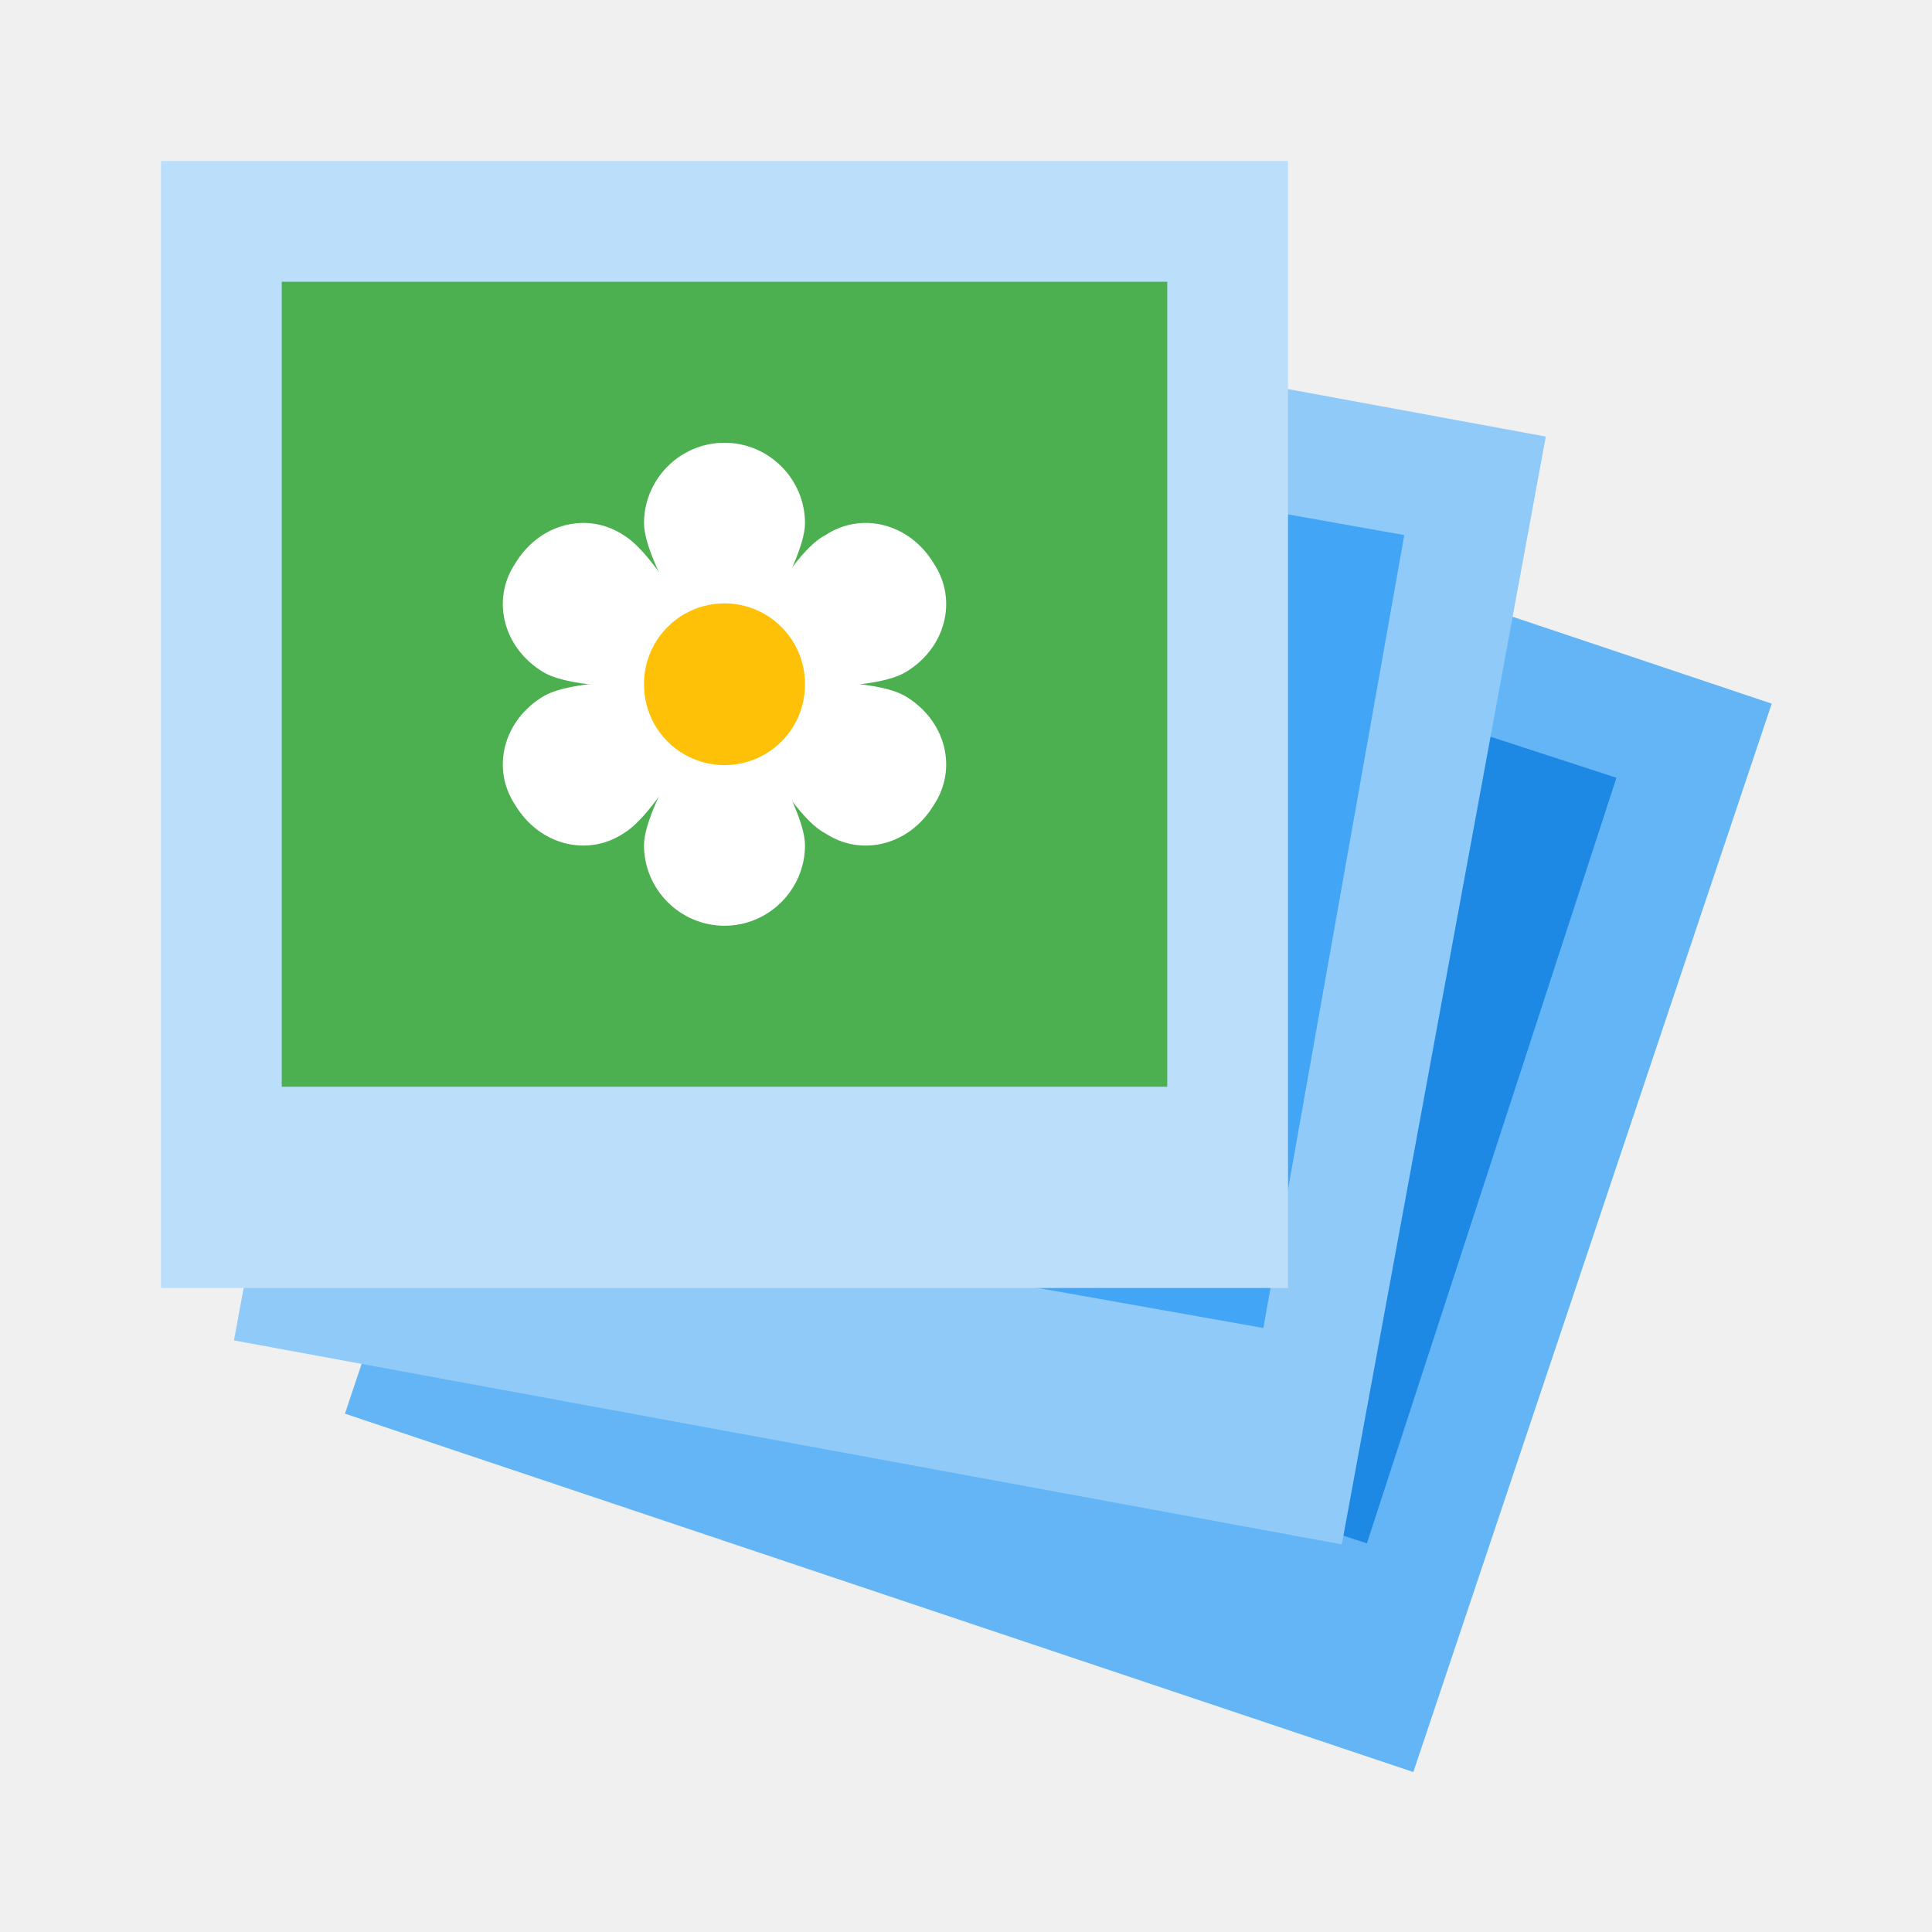
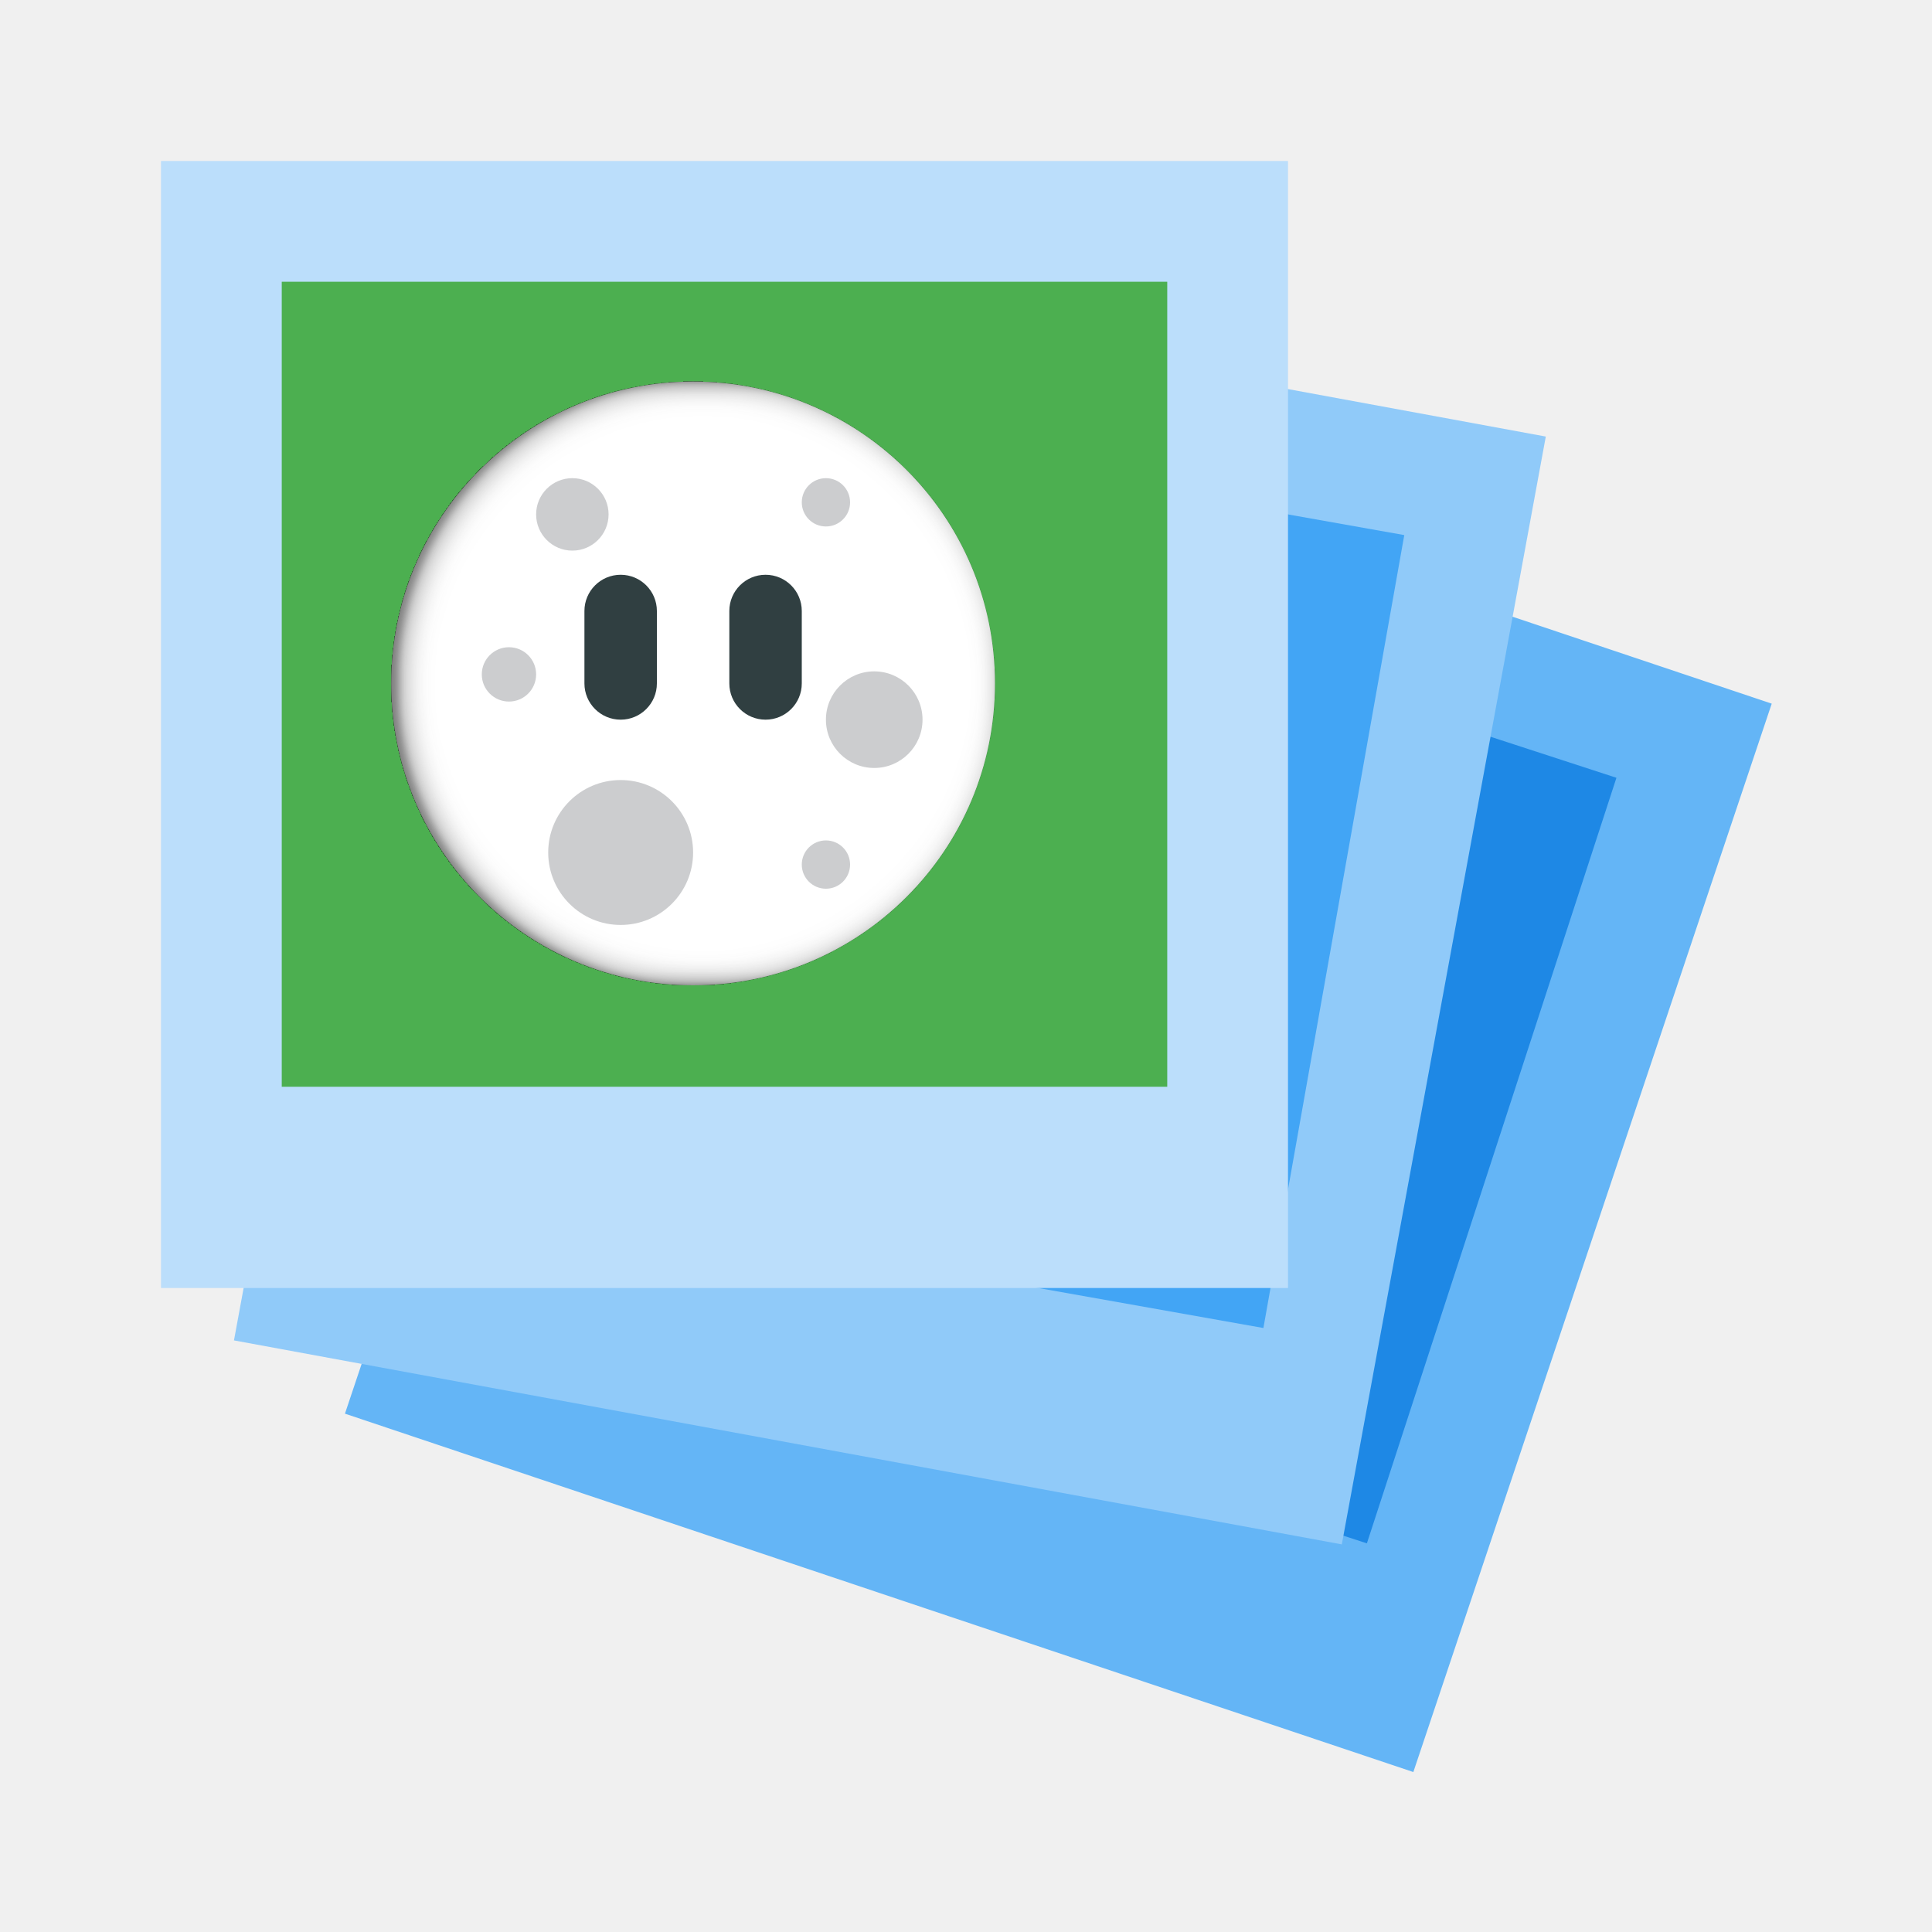
- <svg xmlns="http://www.w3.org/2000/svg" width="800px" height="800px" viewBox="0 0 1024 1024" class="icon" version="1.1">
-   <path d="M372.779 182.997l566.272 189.952-189.952 566.272L182.827 749.269z" fill="#64B5F6" />
-   <path d="M410.411 266.752l446.336 145.493-132.267 405.76-446.336-145.493z" fill="#1E88E5" />
-   <path d="M232.128 123.264l587.179 108.117-108.117 587.179-587.179-108.117z" fill="#90CAF9" />
-   <path d="M282.005 201.472l462.293 82.133-74.667 420.267-462.293-82.133z" fill="#42A5F5" />
-   <path d="M85.333 85.333h597.333v597.333H85.333z" fill="#BBDEFB" />
-   <path d="M149.333 149.333h469.333v426.667H149.333z" fill="#4CAF50" />
-   <path d="M341.333 277.333c0-23.467 19.2-42.667 42.667-42.667s42.667 19.2 42.667 42.667-42.667 85.333-42.667 85.333-42.667-61.867-42.667-85.333zM426.667 448c0 23.467-19.2 42.667-42.667 42.667s-42.667-19.2-42.667-42.667 42.667-85.333 42.667-85.333 42.667 61.867 42.667 85.333z" fill="#FFFFFF" />
-   <path d="M288 356.267c-21.333-12.8-27.733-38.4-14.933-57.6 12.8-21.333 38.4-27.733 57.6-14.933 21.333 12.8 53.333 78.933 53.333 78.933s-74.667 6.4-96-6.4zM480 369.067c21.333 12.8 27.733 38.4 14.933 57.6-12.8 21.333-38.4 27.733-57.6 14.933-21.333-10.667-53.333-78.933-53.333-78.933s74.667-6.4 96 6.4z" fill="#FFFFFF" />
-   <path d="M480 356.267c21.333-12.8 27.733-38.4 14.933-57.6-12.8-21.333-38.4-27.733-57.6-14.933-21.333 10.667-53.333 78.933-53.333 78.933s74.667 6.4 96-6.4zM288 369.067c-21.333 12.8-27.733 38.4-14.933 57.6 12.8 21.333 38.4 27.733 57.6 14.933 21.333-12.8 53.333-78.933 53.333-78.933s-74.667-6.4-96 6.4z" fill="#FFFFFF" />
-   <path d="M384 362.667m-42.667 0a42.667 42.667 0 1 0 85.333 0 42.667 42.667 0 1 0-85.333 0Z" fill="#FFC107" />
+ <svg xmlns="http://www.w3.org/2000/svg" width="800" height="800" viewBox="0 0 800 800" fill="none">
+   <path d="M291.233 142.967L733.633 291.367L585.233 733.767L142.833 585.367L291.233 142.967Z" fill="#64B5F6" />
+   <path d="M320.633 208.4L669.333 322.067L566 639.067L217.3 525.4L320.633 208.4Z" fill="#1E88E5" />
+   <path d="M181.35 96.3L640.083 180.767L555.617 639.5L96.883 555.033L181.35 96.3Z" fill="#90CAF9" />
+   <path d="M220.317 157.4L581.483 221.567L523.15 549.9L161.983 485.733L220.317 157.4Z" fill="#42A5F5" />
+   <path d="M66.667 66.667H533.333V533.333H66.667V66.667Z" fill="#BBDEFB" />
+   <path d="M116.667 116.667H483.333V450H116.667V116.667Z" fill="#4CAF50" />
+   <path d="M266.667 216.667C266.667 198.333 281.667 183.333 300 183.333C318.333 183.333 333.333 198.333 333.333 216.667C333.333 235 300 283.333 300 283.333C300 283.333 266.667 235 266.667 216.667ZM333.333 350C333.333 368.333 318.333 383.333 300 383.333C281.667 383.333 266.667 368.333 266.667 350C266.667 331.667 300 283.333 300 283.333C300 283.333 333.333 331.667 333.333 350Z" fill="white" />
+   <path d="M225 278.333C208.333 268.333 203.333 248.333 213.333 233.333C223.333 216.667 243.333 211.667 258.333 221.667C275 231.667 300 283.333 300 283.333C300 283.333 241.667 288.333 225 278.333ZM375 288.333C391.667 298.333 396.667 318.333 386.667 333.333C376.667 350 356.667 355 341.667 345C325 336.667 300 283.333 300 283.333C300 283.333 358.333 278.333 375 288.333Z" fill="white" />
+   <path d="M375 278.333C391.667 268.333 396.667 248.333 386.667 233.333C376.667 216.667 356.667 211.667 341.667 221.667C325 230 300 283.333 300 283.333C300 283.333 358.333 288.333 375 278.333ZM225 288.333C208.333 298.333 203.333 318.333 213.333 333.333C223.333 350 243.333 355 258.333 345C275 335 300 283.333 300 283.333C300 283.333 241.667 278.333 225 288.333Z" fill="white" />
+   <path d="M266.667 283.333C266.667 292.174 270.179 300.652 276.43 306.904C282.681 313.155 291.16 316.667 300 316.667C308.841 316.667 317.319 313.155 323.57 306.904C329.822 300.652 333.333 292.174 333.333 283.333C333.333 274.493 329.822 266.014 323.57 259.763C317.319 253.512 308.841 250 300 250C291.16 250 282.681 253.512 276.43 259.763C270.179 266.014 266.667 274.493 266.667 283.333Z" fill="#FFC107" />
+   <g filter="url(#filter0_i_68_2)">
+     <g filter="url(#filter1_i_68_2)">
+       <circle cx="287" cy="283" r="125" fill="white" />
+     </g>
+     <circle cx="237" cy="213" r="15" fill="#CCCDCF" />
+     <circle cx="210.75" cy="279.25" r="11.25" fill="#CCCDCF" />
+     <circle cx="257" cy="353" r="30" fill="#CCCDCF" />
+     <circle cx="342" cy="208" r="10" fill="#CCCDCF" />
+     <circle cx="342" cy="358" r="10" fill="#CCCDCF" />
+     <circle cx="362" cy="298" r="20" fill="#CCCDCF" />
+     <rect x="242" y="238" width="30" height="60" rx="15" fill="#303F41" />
+     <rect x="302" y="238" width="30" height="60" rx="15" fill="#303F41" />
+   </g>
+   <defs>
+     <filter id="filter0_i_68_2" x="162" y="158" width="253" height="250" filterUnits="userSpaceOnUse" color-interpolation-filters="sRGB">
+       <feFlood flood-opacity="0" result="BackgroundImageFix" />
+       <feBlend mode="normal" in="SourceGraphic" in2="BackgroundImageFix" result="shape" />
+       <feColorMatrix in="SourceAlpha" type="matrix" values="0 0 0 0 0 0 0 0 0 0 0 0 0 0 0 0 0 0 127 0" result="hardAlpha" />
+       <feOffset dx="3" />
+       <feGaussianBlur stdDeviation="1.5" />
+       <feComposite in2="hardAlpha" operator="arithmetic" k2="-1" k3="1" />
+       <feColorMatrix type="matrix" values="0 0 0 0 0 0 0 0 0 0 0 0 0 0 0 0 0 0 0.25 0" />
+       <feBlend mode="normal" in2="shape" result="effect1_innerShadow_68_2" />
+     </filter>
+     <filter id="filter1_i_68_2" x="162" y="158" width="254" height="250" filterUnits="userSpaceOnUse" color-interpolation-filters="sRGB">
+       <feFlood flood-opacity="0" result="BackgroundImageFix" />
+       <feBlend mode="normal" in="SourceGraphic" in2="BackgroundImageFix" result="shape" />
+       <feColorMatrix in="SourceAlpha" type="matrix" values="0 0 0 0 0 0 0 0 0 0 0 0 0 0 0 0 0 0 127 0" result="hardAlpha" />
+       <feOffset dx="4" />
+       <feGaussianBlur stdDeviation="6" />
+       <feComposite in2="hardAlpha" operator="arithmetic" k2="-1" k3="1" />
+       <feColorMatrix type="matrix" values="0 0 0 0 0.169 0 0 0 0 0.169 0 0 0 0 0.169 0 0 0 0.5 0" />
+       <feBlend mode="normal" in2="shape" result="effect1_innerShadow_68_2" />
+     </filter>
+   </defs>
</svg>
